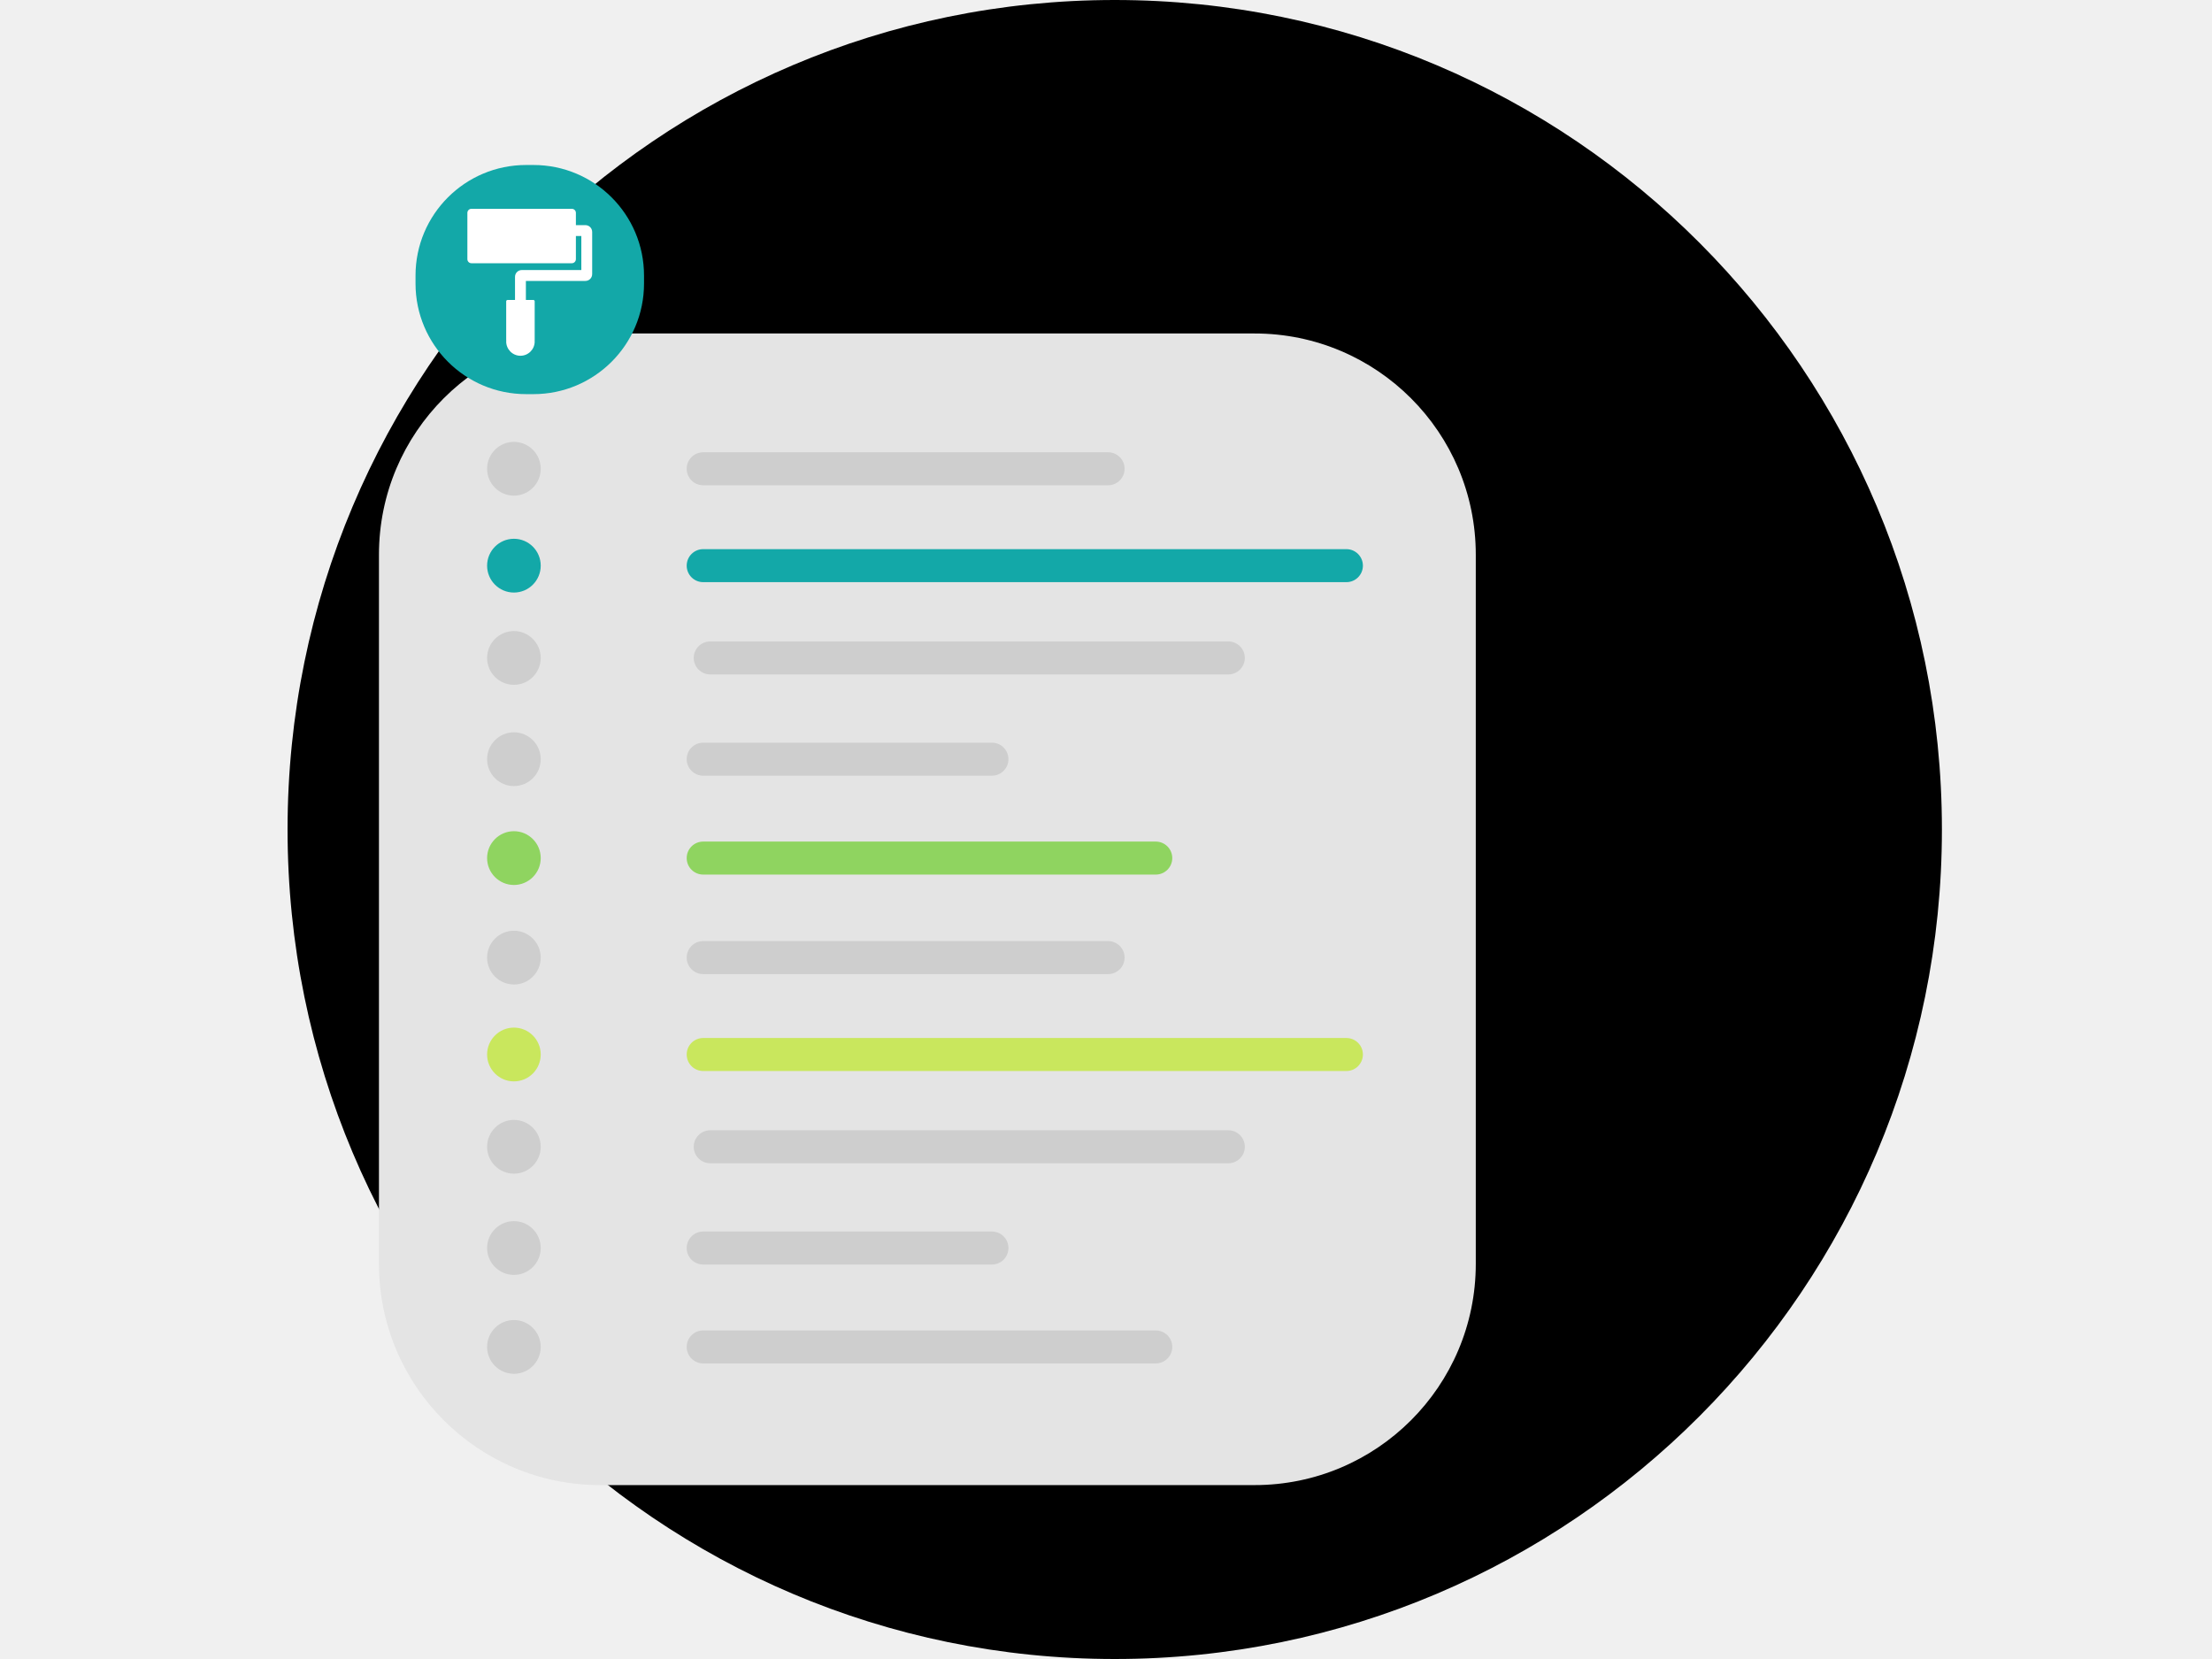
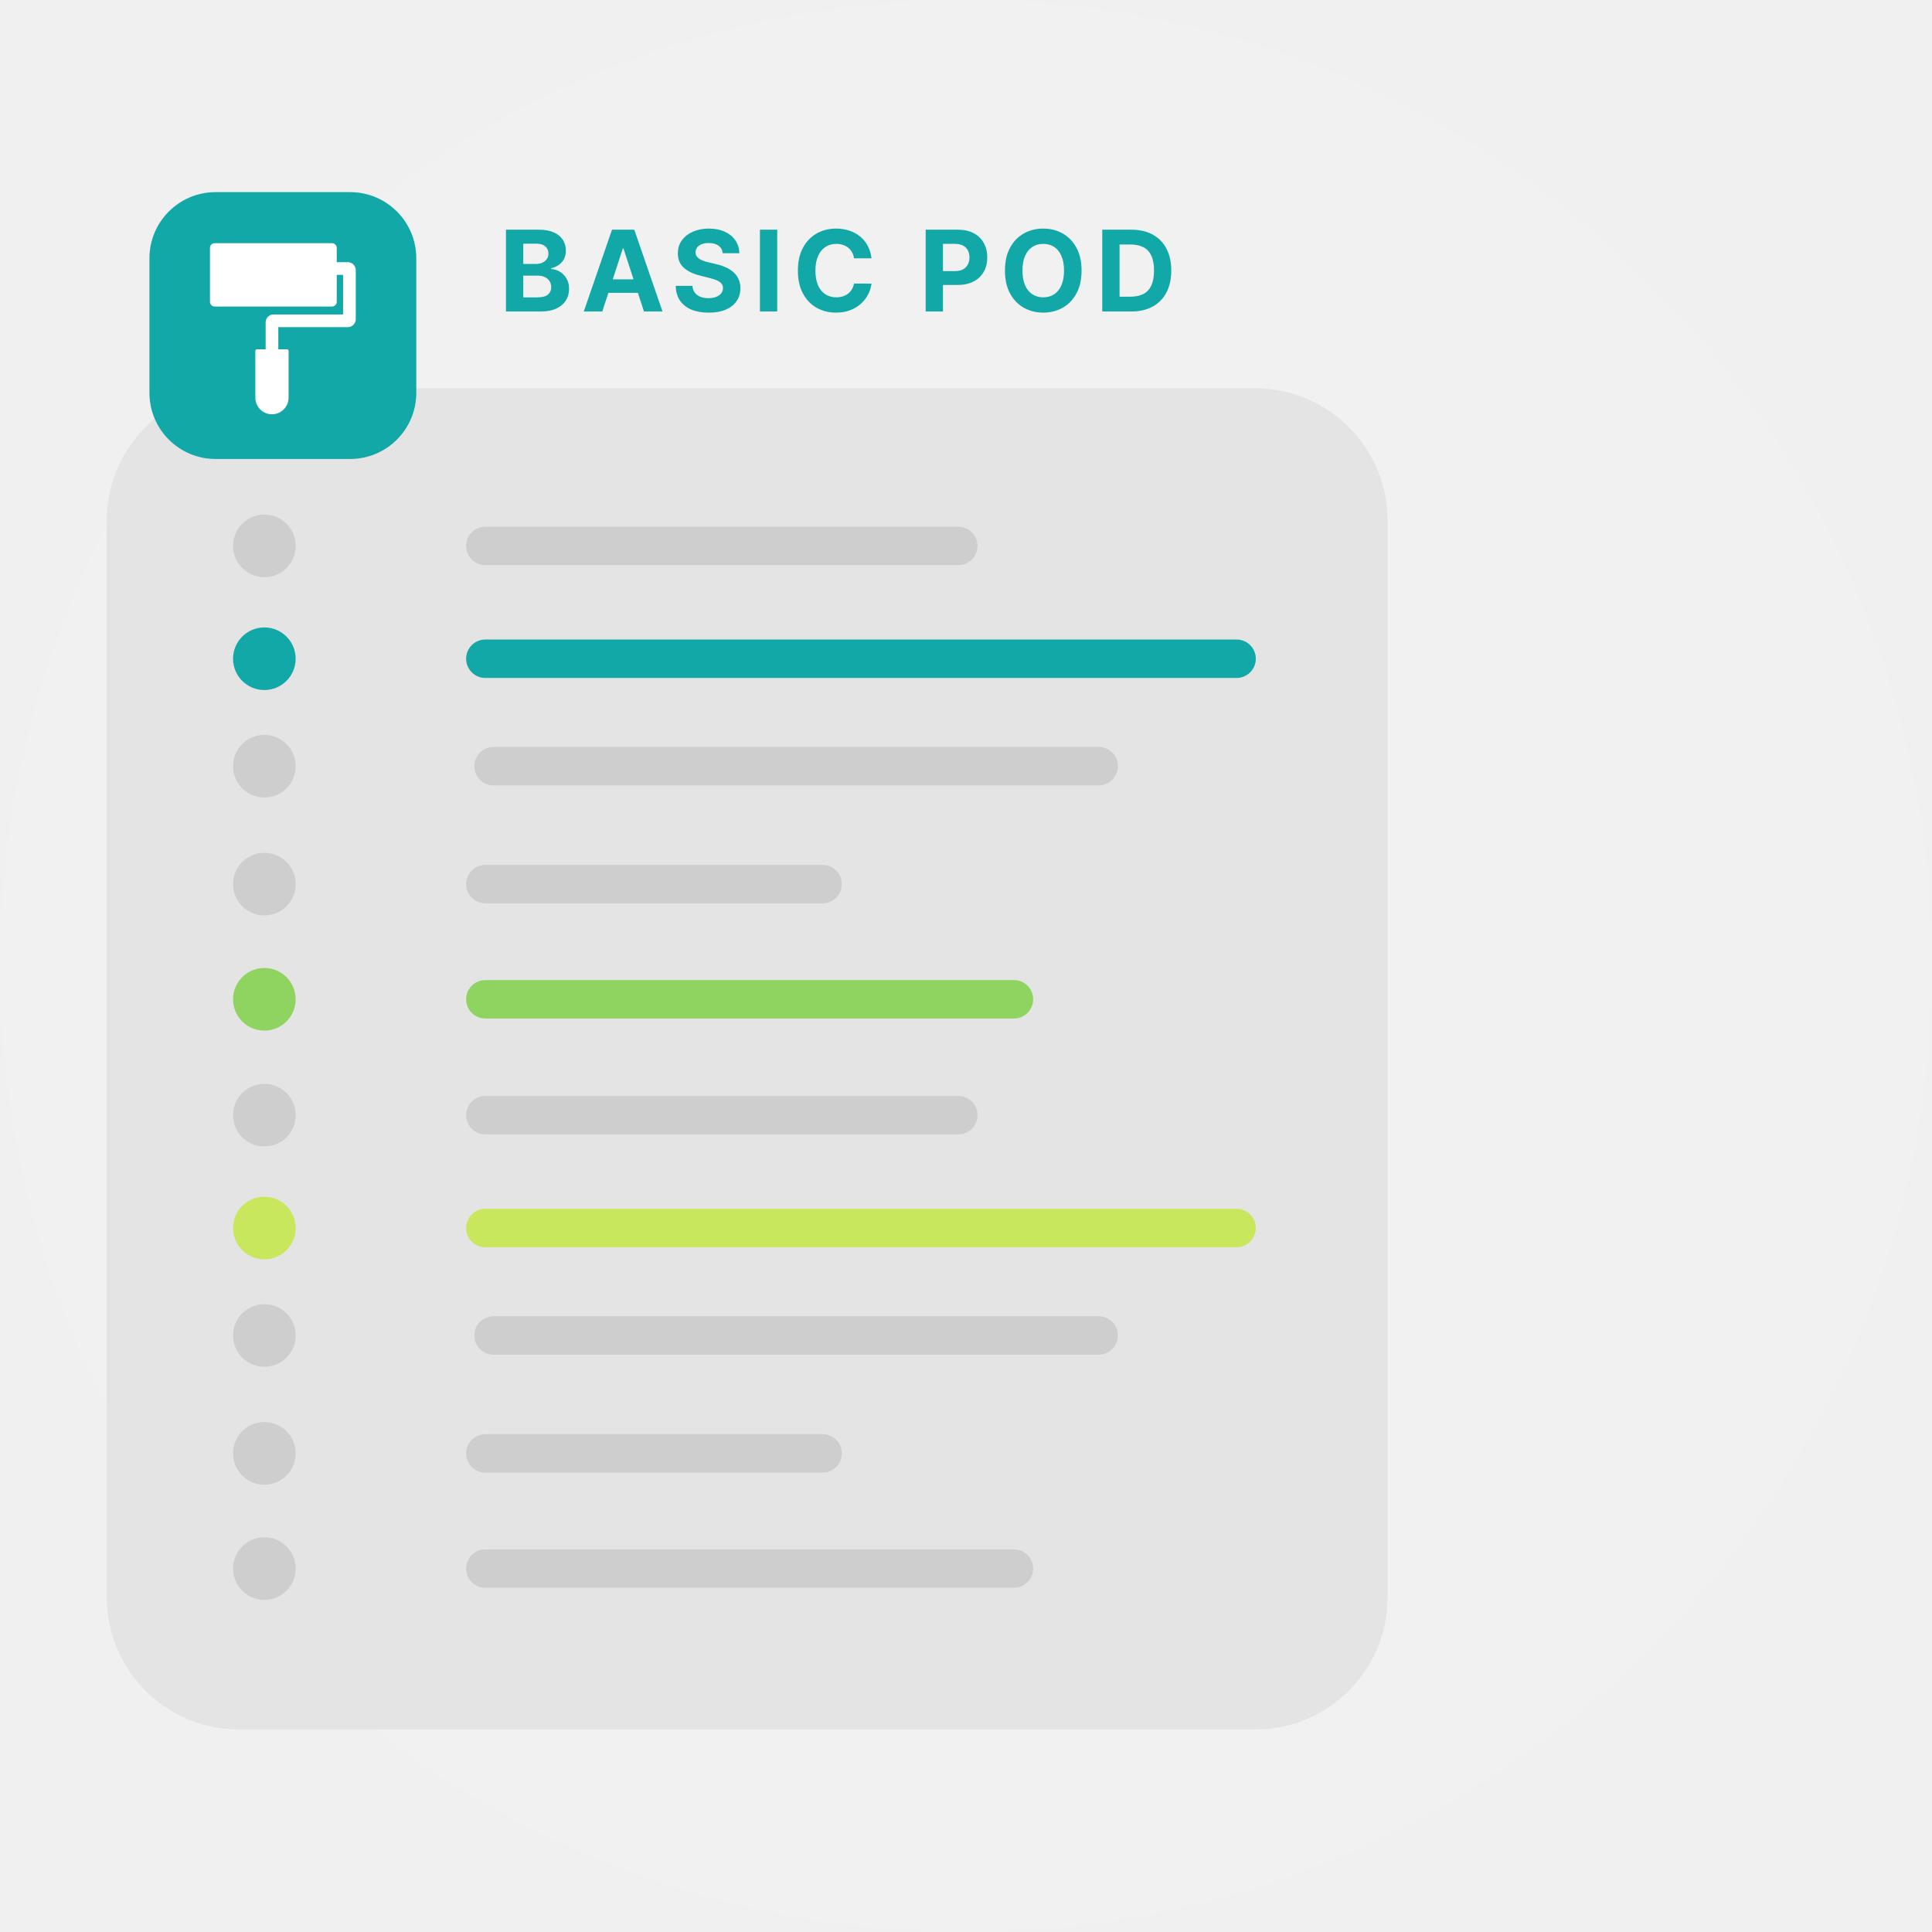
- <svg xmlns="http://www.w3.org/2000/svg" width="100" height="75" viewBox="0 0 100 75" fill="none">
-   <ellipse cx="50.395" cy="37.5" rx="37.395" ry="37.5" fill="black" />
-   <path d="M56.717 15.076H27.132C21.609 15.076 17.132 19.554 17.132 25.076V57.138C17.132 62.661 21.609 67.138 27.132 67.138H56.717C62.24 67.138 66.717 62.661 66.717 57.138V25.076C66.717 19.554 62.24 15.076 56.717 15.076Z" fill="#E4E4E4" />
-   <path d="M50.095 20.446H31.79C31.378 20.446 31.044 20.78 31.044 21.192C31.044 21.604 31.378 21.938 31.79 21.938H50.095C50.507 21.938 50.841 21.604 50.841 21.192C50.841 20.78 50.507 20.446 50.095 20.446Z" fill="#CECECE" />
-   <path d="M60.868 24.826H31.79C31.378 24.826 31.044 25.16 31.044 25.572C31.044 25.984 31.378 26.318 31.79 26.318H60.868C61.28 26.318 61.614 25.984 61.614 25.572C61.614 25.16 61.28 24.826 60.868 24.826Z" fill="#13A8A8" />
-   <path d="M55.53 28.998H32.108C31.696 28.998 31.362 29.332 31.362 29.744C31.362 30.156 31.696 30.49 32.108 30.49H55.53C55.942 30.49 56.276 30.156 56.276 29.744C56.276 29.332 55.942 28.998 55.53 28.998Z" fill="#CECECE" />
-   <path d="M44.843 33.575H31.79C31.378 33.575 31.044 33.909 31.044 34.321C31.044 34.733 31.378 35.067 31.79 35.067H44.843C45.255 35.067 45.589 34.733 45.589 34.321C45.589 33.909 45.255 33.575 44.843 33.575Z" fill="#CECECE" />
-   <path d="M52.249 38.046H31.79C31.378 38.046 31.044 38.38 31.044 38.792C31.044 39.204 31.378 39.538 31.79 39.538H52.249C52.661 39.538 52.996 39.204 52.996 38.792C52.996 38.38 52.661 38.046 52.249 38.046Z" fill="#8FD460" />
-   <path d="M22.021 21.192C22.021 21.861 22.564 22.407 23.233 22.407C23.903 22.407 24.445 21.861 24.445 21.192C24.445 20.522 23.903 19.976 23.233 19.976C22.564 19.976 22.021 20.522 22.021 21.192Z" fill="#CECECE" />
-   <path d="M24.115 7.459H23.785C21.023 7.459 18.785 9.697 18.785 12.459V12.818C18.785 15.579 21.023 17.818 23.785 17.818H24.115C26.877 17.818 29.115 15.579 29.115 12.818V12.459C29.115 9.697 26.877 7.459 24.115 7.459Z" fill="#13A8A8" />
-   <path d="M22.021 25.572C22.021 26.242 22.564 26.788 23.233 26.788C23.903 26.788 24.445 26.242 24.445 25.572C24.445 24.903 23.903 24.357 23.233 24.357C22.564 24.357 22.021 24.903 22.021 25.572Z" fill="#13A8A8" />
-   <path d="M22.021 29.744C22.021 30.413 22.564 30.959 23.233 30.959C23.903 30.959 24.445 30.413 24.445 29.744C24.445 29.075 23.903 28.529 23.233 28.529C22.564 28.529 22.021 29.075 22.021 29.744Z" fill="#CECECE" />
-   <path d="M22.021 34.321C22.021 34.991 22.564 35.537 23.233 35.537C23.903 35.537 24.445 34.991 24.445 34.321C24.445 33.652 23.903 33.106 23.233 33.106C22.564 33.106 22.021 33.652 22.021 34.321Z" fill="#CECECE" />
-   <path d="M22.021 38.792C22.021 39.462 22.564 40.008 23.233 40.008C23.903 40.008 24.445 39.462 24.445 38.792C24.445 38.123 23.903 37.577 23.233 37.577C22.564 37.577 22.021 38.123 22.021 38.792Z" fill="#8FD460" />
-   <path d="M50.095 42.545H31.79C31.378 42.545 31.044 42.879 31.044 43.291C31.044 43.703 31.378 44.037 31.79 44.037H50.095C50.507 44.037 50.841 43.703 50.841 43.291C50.841 42.879 50.507 42.545 50.095 42.545Z" fill="#CECECE" />
-   <path d="M60.868 46.926H31.79C31.378 46.926 31.044 47.26 31.044 47.672C31.044 48.084 31.378 48.418 31.79 48.418H60.868C61.28 48.418 61.614 48.084 61.614 47.672C61.614 47.26 61.28 46.926 60.868 46.926Z" fill="#C9E75D" />
-   <path d="M55.53 51.097H32.108C31.696 51.097 31.362 51.431 31.362 51.843C31.362 52.255 31.696 52.589 32.108 52.589H55.53C55.942 52.589 56.276 52.255 56.276 51.843C56.276 51.431 55.942 51.097 55.53 51.097Z" fill="#CECECE" />
-   <path d="M44.843 55.675H31.79C31.378 55.675 31.044 56.009 31.044 56.421C31.044 56.833 31.378 57.167 31.79 57.167H44.843C45.255 57.167 45.589 56.833 45.589 56.421C45.589 56.009 45.255 55.675 44.843 55.675Z" fill="#CECECE" />
-   <path d="M52.249 60.146H31.79C31.378 60.146 31.044 60.48 31.044 60.892C31.044 61.304 31.378 61.638 31.79 61.638H52.249C52.661 61.638 52.996 61.304 52.996 60.892C52.996 60.48 52.661 60.146 52.249 60.146Z" fill="#CECECE" />
-   <path d="M22.021 43.291C22.021 43.961 22.564 44.507 23.233 44.507C23.903 44.507 24.445 43.961 24.445 43.291C24.445 42.622 23.903 42.076 23.233 42.076C22.564 42.076 22.021 42.622 22.021 43.291Z" fill="#CECECE" />
-   <path d="M22.021 47.672C22.021 48.341 22.564 48.887 23.233 48.887C23.903 48.887 24.445 48.341 24.445 47.672C24.445 47.002 23.903 46.456 23.233 46.456C22.564 46.456 22.021 47.002 22.021 47.672Z" fill="#C9E75D" />
-   <path d="M22.021 51.843C22.021 52.513 22.564 53.059 23.233 53.059C23.903 53.059 24.445 52.513 24.445 51.843C24.445 51.174 23.903 50.628 23.233 50.628C22.564 50.628 22.021 51.174 22.021 51.843Z" fill="#CECECE" />
-   <path d="M22.021 56.421C22.021 57.09 22.564 57.636 23.233 57.636C23.903 57.636 24.445 57.09 24.445 56.421C24.445 55.751 23.903 55.205 23.233 55.205C22.564 55.205 22.021 55.751 22.021 56.421Z" fill="#CECECE" />
-   <path d="M22.021 60.892C22.021 61.561 22.564 62.107 23.233 62.107C23.903 62.107 24.445 61.561 24.445 60.892C24.445 60.222 23.903 59.676 23.233 59.676C22.564 59.676 22.021 60.222 22.021 60.892Z" fill="#CECECE" />
-   <g clip-path="url(#clip0_256_3225)">
-     <path d="M26.465 10.178H26.035V9.624C26.035 9.522 25.953 9.44 25.851 9.44H21.313C21.211 9.44 21.129 9.522 21.129 9.624V11.716C21.129 11.818 21.211 11.9 21.313 11.9H25.851C25.953 11.9 26.035 11.818 26.035 11.716V10.67H26.281V12.208H23.59C23.42 12.208 23.283 12.345 23.283 12.515V13.561H22.946C22.912 13.561 22.884 13.588 22.884 13.622V15.375C22.884 15.384 22.886 15.392 22.889 15.399C22.886 15.411 22.884 15.424 22.884 15.437C22.884 15.793 23.173 16.083 23.528 16.083C23.884 16.083 24.172 15.793 24.172 15.437C24.172 15.424 24.171 15.411 24.168 15.399C24.171 15.391 24.172 15.384 24.172 15.375V13.622C24.172 13.588 24.145 13.561 24.111 13.561H23.774V12.7H26.465C26.634 12.7 26.771 12.562 26.771 12.392V10.485C26.771 10.316 26.634 10.178 26.465 10.178Z" fill="white" />
-   </g>
-   <defs>
-     <clipPath id="clip0_256_3225">
-       <rect width="7.851" height="7.873" fill="white" transform="translate(20.0245 8.70169)" />
-     </clipPath>
-   </defs>
+ <svg xmlns="http://www.w3.org/2000/svg" width="146" height="146" viewBox="0 0 146 146" fill="none">
+   <circle cx="73" cy="73" r="73" fill="white" fill-opacity="0.05" />
+   <path d="M38.236 23.54V17.358H40.711C41.165 17.358 41.545 17.425 41.849 17.56C42.153 17.695 42.381 17.882 42.534 18.122C42.687 18.359 42.763 18.633 42.763 18.943C42.763 19.184 42.715 19.396 42.618 19.58C42.522 19.761 42.389 19.91 42.22 20.026C42.053 20.141 41.862 20.223 41.646 20.271V20.331C41.882 20.341 42.102 20.408 42.307 20.53C42.515 20.653 42.683 20.825 42.812 21.047C42.94 21.266 43.005 21.527 43.005 21.831C43.005 22.159 42.923 22.452 42.76 22.71C42.599 22.965 42.361 23.168 42.045 23.316C41.729 23.465 41.34 23.54 40.877 23.54H38.236ZM39.542 22.471H40.608C40.972 22.471 41.238 22.402 41.405 22.263C41.572 22.122 41.655 21.935 41.655 21.701C41.655 21.53 41.614 21.38 41.532 21.249C41.449 21.118 41.331 21.015 41.178 20.941C41.028 20.866 40.847 20.829 40.638 20.829H39.542V22.471ZM39.542 19.945H40.511C40.691 19.945 40.849 19.914 40.988 19.851C41.129 19.787 41.24 19.696 41.32 19.58C41.403 19.463 41.444 19.323 41.444 19.16C41.444 18.937 41.365 18.756 41.206 18.62C41.049 18.483 40.825 18.414 40.536 18.414H39.542V19.945ZM45.516 23.54H44.115L46.249 17.358H47.933L50.065 23.54H48.664L47.115 18.771H47.067L45.516 23.54ZM45.428 21.11H48.736V22.13H45.428V21.11ZM54.616 19.136C54.592 18.892 54.488 18.703 54.305 18.568C54.122 18.434 53.873 18.366 53.559 18.366C53.346 18.366 53.166 18.396 53.019 18.457C52.872 18.515 52.76 18.597 52.681 18.701C52.605 18.806 52.566 18.925 52.566 19.057C52.562 19.168 52.586 19.265 52.636 19.347C52.688 19.43 52.76 19.501 52.85 19.561C52.941 19.62 53.045 19.671 53.164 19.715C53.283 19.758 53.41 19.794 53.544 19.824L54.1 19.957C54.369 20.017 54.617 20.098 54.842 20.198C55.068 20.299 55.263 20.423 55.428 20.57C55.593 20.716 55.721 20.89 55.811 21.089C55.904 21.288 55.951 21.516 55.953 21.774C55.951 22.152 55.855 22.48 55.663 22.758C55.474 23.034 55.2 23.248 54.842 23.401C54.486 23.552 54.056 23.627 53.553 23.627C53.054 23.627 52.62 23.551 52.249 23.398C51.881 23.245 51.593 23.019 51.386 22.719C51.181 22.417 51.073 22.044 51.063 21.599H52.328C52.342 21.806 52.401 21.979 52.506 22.118C52.613 22.255 52.755 22.359 52.932 22.429C53.111 22.497 53.313 22.532 53.538 22.532C53.76 22.532 53.952 22.499 54.115 22.435C54.28 22.371 54.408 22.281 54.498 22.166C54.589 22.052 54.634 21.92 54.634 21.771C54.634 21.632 54.593 21.515 54.51 21.421C54.43 21.326 54.311 21.246 54.154 21.179C53.999 21.113 53.809 21.053 53.584 20.998L52.91 20.829C52.389 20.702 51.978 20.504 51.676 20.235C51.374 19.965 51.224 19.602 51.226 19.145C51.224 18.771 51.324 18.444 51.525 18.164C51.728 17.884 52.007 17.666 52.361 17.509C52.715 17.352 53.118 17.273 53.569 17.273C54.027 17.273 54.428 17.352 54.77 17.509C55.114 17.666 55.382 17.884 55.573 18.164C55.764 18.444 55.862 18.768 55.869 19.136H54.616ZM58.734 17.358V23.54H57.427V17.358H58.734ZM65.859 19.522H64.537C64.513 19.351 64.463 19.199 64.389 19.066C64.314 18.932 64.219 18.817 64.102 18.722C63.986 18.628 63.851 18.555 63.698 18.505C63.547 18.455 63.383 18.43 63.206 18.43C62.886 18.43 62.607 18.509 62.37 18.668C62.132 18.825 61.948 19.054 61.817 19.356C61.686 19.656 61.621 20.02 61.621 20.449C61.621 20.89 61.686 21.26 61.817 21.56C61.95 21.86 62.135 22.086 62.373 22.239C62.61 22.392 62.885 22.468 63.197 22.468C63.372 22.468 63.534 22.445 63.683 22.399C63.834 22.352 63.967 22.285 64.084 22.197C64.201 22.106 64.297 21.996 64.374 21.868C64.452 21.739 64.507 21.592 64.537 21.427L65.859 21.433C65.825 21.717 65.739 21.99 65.602 22.254C65.468 22.515 65.285 22.75 65.056 22.957C64.829 23.163 64.557 23.326 64.241 23.446C63.927 23.565 63.572 23.624 63.175 23.624C62.624 23.624 62.131 23.5 61.697 23.25C61.264 23 60.922 22.639 60.67 22.166C60.421 21.694 60.296 21.121 60.296 20.449C60.296 19.775 60.423 19.201 60.676 18.728C60.93 18.256 61.274 17.895 61.709 17.648C62.143 17.398 62.632 17.273 63.175 17.273C63.534 17.273 63.866 17.324 64.172 17.424C64.48 17.525 64.752 17.672 64.99 17.865C65.227 18.056 65.42 18.291 65.569 18.568C65.72 18.846 65.817 19.164 65.859 19.522ZM69.953 23.54V17.358H72.392C72.861 17.358 73.261 17.448 73.591 17.627C73.921 17.804 74.172 18.05 74.345 18.366C74.52 18.68 74.608 19.042 74.608 19.453C74.608 19.863 74.519 20.226 74.342 20.539C74.165 20.853 73.909 21.098 73.573 21.273C73.239 21.448 72.834 21.535 72.359 21.535H70.805V20.488H72.148C72.399 20.488 72.607 20.445 72.77 20.358C72.935 20.27 73.057 20.148 73.138 19.993C73.22 19.836 73.262 19.656 73.262 19.453C73.262 19.247 73.22 19.068 73.138 18.916C73.057 18.761 72.935 18.641 72.77 18.556C72.605 18.47 72.395 18.427 72.142 18.427H71.26V23.54H69.953ZM81.733 20.449C81.733 21.123 81.605 21.697 81.349 22.169C81.096 22.642 80.75 23.003 80.311 23.253C79.874 23.501 79.383 23.624 78.838 23.624C78.288 23.624 77.796 23.5 77.359 23.25C76.922 23 76.577 22.639 76.323 22.166C76.07 21.694 75.943 21.121 75.943 20.449C75.943 19.775 76.07 19.201 76.323 18.728C76.577 18.256 76.922 17.895 77.359 17.648C77.796 17.398 78.288 17.273 78.838 17.273C79.383 17.273 79.874 17.398 80.311 17.648C80.75 17.895 81.096 18.256 81.349 18.728C81.605 19.201 81.733 19.775 81.733 20.449ZM80.407 20.449C80.407 20.012 80.342 19.644 80.211 19.344C80.082 19.044 79.9 18.817 79.665 18.662C79.43 18.507 79.154 18.43 78.838 18.43C78.522 18.43 78.246 18.507 78.011 18.662C77.775 18.817 77.592 19.044 77.462 19.344C77.333 19.644 77.268 20.012 77.268 20.449C77.268 20.886 77.333 21.254 77.462 21.554C77.592 21.854 77.775 22.081 78.011 22.236C78.246 22.391 78.522 22.468 78.838 22.468C79.154 22.468 79.43 22.391 79.665 22.236C79.9 22.081 80.082 21.854 80.211 21.554C80.342 21.254 80.407 20.886 80.407 20.449ZM85.487 23.54H83.296V17.358H85.505C86.127 17.358 86.662 17.482 87.111 17.729C87.56 17.975 87.905 18.328 88.147 18.789C88.39 19.25 88.512 19.801 88.512 20.443C88.512 21.087 88.39 21.64 88.147 22.103C87.905 22.566 87.558 22.921 87.105 23.169C86.654 23.416 86.115 23.54 85.487 23.54ZM84.603 22.42H85.433C85.819 22.42 86.144 22.352 86.408 22.215C86.673 22.076 86.873 21.861 87.005 21.572C87.14 21.28 87.208 20.904 87.208 20.443C87.208 19.986 87.14 19.613 87.005 19.323C86.873 19.033 86.674 18.82 86.411 18.683C86.147 18.546 85.822 18.478 85.436 18.478H84.603V22.42Z" fill="#13A8A8" />
+   <path d="M94.862 29.349H18.066C12.543 29.349 8.066 33.826 8.066 39.349V120.695C8.066 126.218 12.543 130.695 18.066 130.695H94.862C100.385 130.695 104.862 126.218 104.862 120.695V39.349C104.862 33.826 100.385 29.349 94.862 29.349Z" fill="#E4E4E4" />
+   <path d="M72.417 39.801H36.677C35.875 39.801 35.225 40.451 35.225 41.253C35.225 42.055 35.875 42.706 36.677 42.706H72.417C73.219 42.706 73.87 42.055 73.87 41.253C73.87 40.451 73.219 39.801 72.417 39.801Z" fill="#CECECE" />
+   <path d="M93.449 48.328H36.677C35.875 48.328 35.225 48.978 35.225 49.78C35.225 50.583 35.875 51.233 36.677 51.233H93.449C94.251 51.233 94.901 50.583 94.901 49.78C94.901 48.978 94.251 48.328 93.449 48.328Z" fill="#13A8A8" />
+   <path d="M83.028 56.449H37.297C36.495 56.449 35.845 57.099 35.845 57.901C35.845 58.703 36.495 59.354 37.297 59.354H83.028C83.83 59.354 84.48 58.703 84.48 57.901C84.48 57.099 83.83 56.449 83.028 56.449Z" fill="#CECECE" />
+   <path d="M62.165 65.36H36.677C35.875 65.36 35.225 66.01 35.225 66.812C35.225 67.614 35.875 68.264 36.677 68.264H62.165C62.967 68.264 63.617 67.614 63.617 66.812C63.617 66.01 62.967 65.36 62.165 65.36Z" fill="#CECECE" />
+   <path d="M76.624 74.063H36.677C35.875 74.063 35.225 74.713 35.225 75.516C35.225 76.318 35.875 76.968 36.677 76.968H76.624C77.426 76.968 78.076 76.318 78.076 75.516C78.076 74.713 77.426 74.063 76.624 74.063Z" fill="#8FD460" />
+   <path d="M17.611 41.253C17.611 42.56 18.67 43.619 19.977 43.619C21.284 43.619 22.343 42.56 22.343 41.253C22.343 39.947 21.284 38.887 19.977 38.887C18.67 38.887 17.611 39.947 17.611 41.253Z" fill="#CECECE" />
+   <path d="M26.459 14.519H16.293C13.531 14.519 11.293 16.758 11.293 19.519V29.685C11.293 32.447 13.531 34.685 16.293 34.685H26.459C29.22 34.685 31.459 32.447 31.459 29.685V19.519C31.459 16.758 29.22 14.519 26.459 14.519Z" fill="#13A8A8" />
+   <path d="M17.611 49.78C17.611 51.087 18.67 52.146 19.977 52.146C21.284 52.146 22.343 51.087 22.343 49.78C22.343 48.474 21.284 47.414 19.977 47.414C18.67 47.414 17.611 48.474 17.611 49.78Z" fill="#13A8A8" />
+   <path d="M17.611 57.901C17.611 59.208 18.67 60.267 19.977 60.267C21.284 60.267 22.343 59.208 22.343 57.901C22.343 56.595 21.284 55.535 19.977 55.535C18.67 55.535 17.611 56.595 17.611 57.901Z" fill="#CECECE" />
+   <path d="M17.611 66.812C17.611 68.118 18.67 69.178 19.977 69.178C21.284 69.178 22.343 68.118 22.343 66.812C22.343 65.505 21.284 64.446 19.977 64.446C18.67 64.446 17.611 65.505 17.611 66.812Z" fill="#CECECE" />
+   <path d="M17.611 75.515C17.611 76.822 18.67 77.882 19.977 77.882C21.284 77.882 22.343 76.822 22.343 75.515C22.343 74.209 21.284 73.149 19.977 73.149C18.67 73.149 17.611 74.209 17.611 75.515Z" fill="#8FD460" />
+   <path d="M72.417 82.821H36.677C35.875 82.821 35.225 83.472 35.225 84.274C35.225 85.076 35.875 85.726 36.677 85.726H72.417C73.219 85.726 73.87 85.076 73.87 84.274C73.87 83.472 73.219 82.821 72.417 82.821Z" fill="#CECECE" />
+   <path d="M93.449 91.348H36.677C35.875 91.348 35.225 91.999 35.225 92.801C35.225 93.603 35.875 94.253 36.677 94.253H93.449C94.251 94.253 94.901 93.603 94.901 92.801C94.901 91.999 94.251 91.348 93.449 91.348Z" fill="#C9E75D" />
+   <path d="M83.028 99.469H37.297C36.495 99.469 35.845 100.119 35.845 100.922C35.845 101.724 36.495 102.374 37.297 102.374H83.028C83.83 102.374 84.48 101.724 84.48 100.922C84.48 100.119 83.83 99.469 83.028 99.469Z" fill="#CECECE" />
+   <path d="M62.165 108.38H36.677C35.875 108.38 35.225 109.03 35.225 109.832C35.225 110.634 35.875 111.285 36.677 111.285H62.165C62.967 111.285 63.617 110.634 63.617 109.832C63.617 109.03 62.967 108.38 62.165 108.38Z" fill="#CECECE" />
+   <path d="M76.624 117.083H36.677C35.875 117.083 35.225 117.734 35.225 118.536C35.225 119.338 35.875 119.988 36.677 119.988H76.624C77.426 119.988 78.076 119.338 78.076 118.536C78.076 117.734 77.426 117.083 76.624 117.083Z" fill="#CECECE" />
+   <path d="M17.611 84.273C17.611 85.58 18.67 86.639 19.977 86.639C21.284 86.639 22.343 85.58 22.343 84.273C22.343 82.967 21.284 81.907 19.977 81.907C18.67 81.907 17.611 82.967 17.611 84.273Z" fill="#CECECE" />
+   <path d="M17.611 92.801C17.611 94.107 18.67 95.167 19.977 95.167C21.284 95.167 22.343 94.107 22.343 92.801C22.343 91.494 21.284 90.435 19.977 90.435C18.67 90.435 17.611 91.494 17.611 92.801Z" fill="#C9E75D" />
+   <path d="M17.611 100.922C17.611 102.228 18.67 103.288 19.977 103.288C21.284 103.288 22.343 102.228 22.343 100.922C22.343 99.615 21.284 98.556 19.977 98.556C18.67 98.556 17.611 99.615 17.611 100.922Z" fill="#CECECE" />
+   <path d="M17.611 109.832C17.611 111.139 18.67 112.198 19.977 112.198C21.284 112.198 22.343 111.139 22.343 109.832C22.343 108.525 21.284 107.466 19.977 107.466C18.67 107.466 17.611 108.525 17.611 109.832Z" fill="#CECECE" />
+   <path d="M17.611 118.536C17.611 119.842 18.67 120.902 19.977 120.902C21.284 120.902 22.343 119.842 22.343 118.536C22.343 117.229 21.284 116.17 19.977 116.17C18.67 116.17 17.611 117.229 17.611 118.536Z" fill="#CECECE" />
+   <path d="M26.285 19.813H25.447V18.735C25.447 18.536 25.287 18.376 25.087 18.376H16.227C16.028 18.376 15.868 18.536 15.868 18.735V22.806C15.868 23.005 16.028 23.165 16.227 23.165H25.087C25.287 23.165 25.447 23.005 25.447 22.806V20.771H25.926V23.764H20.672C20.341 23.764 20.074 24.032 20.074 24.363V26.398H19.415C19.349 26.398 19.295 26.452 19.295 26.518V29.93C19.295 29.947 19.298 29.963 19.304 29.977C19.298 30.001 19.295 30.025 19.295 30.05C19.295 30.744 19.858 31.307 20.552 31.307C21.247 31.307 21.81 30.744 21.81 30.05C21.81 30.025 21.807 30.001 21.801 29.977C21.807 29.962 21.81 29.947 21.81 29.93V26.518C21.81 26.452 21.756 26.398 21.69 26.398H21.032V24.722H26.285C26.616 24.722 26.884 24.454 26.884 24.123V20.412C26.884 20.081 26.616 19.813 26.285 19.813Z" fill="white" />
</svg>
